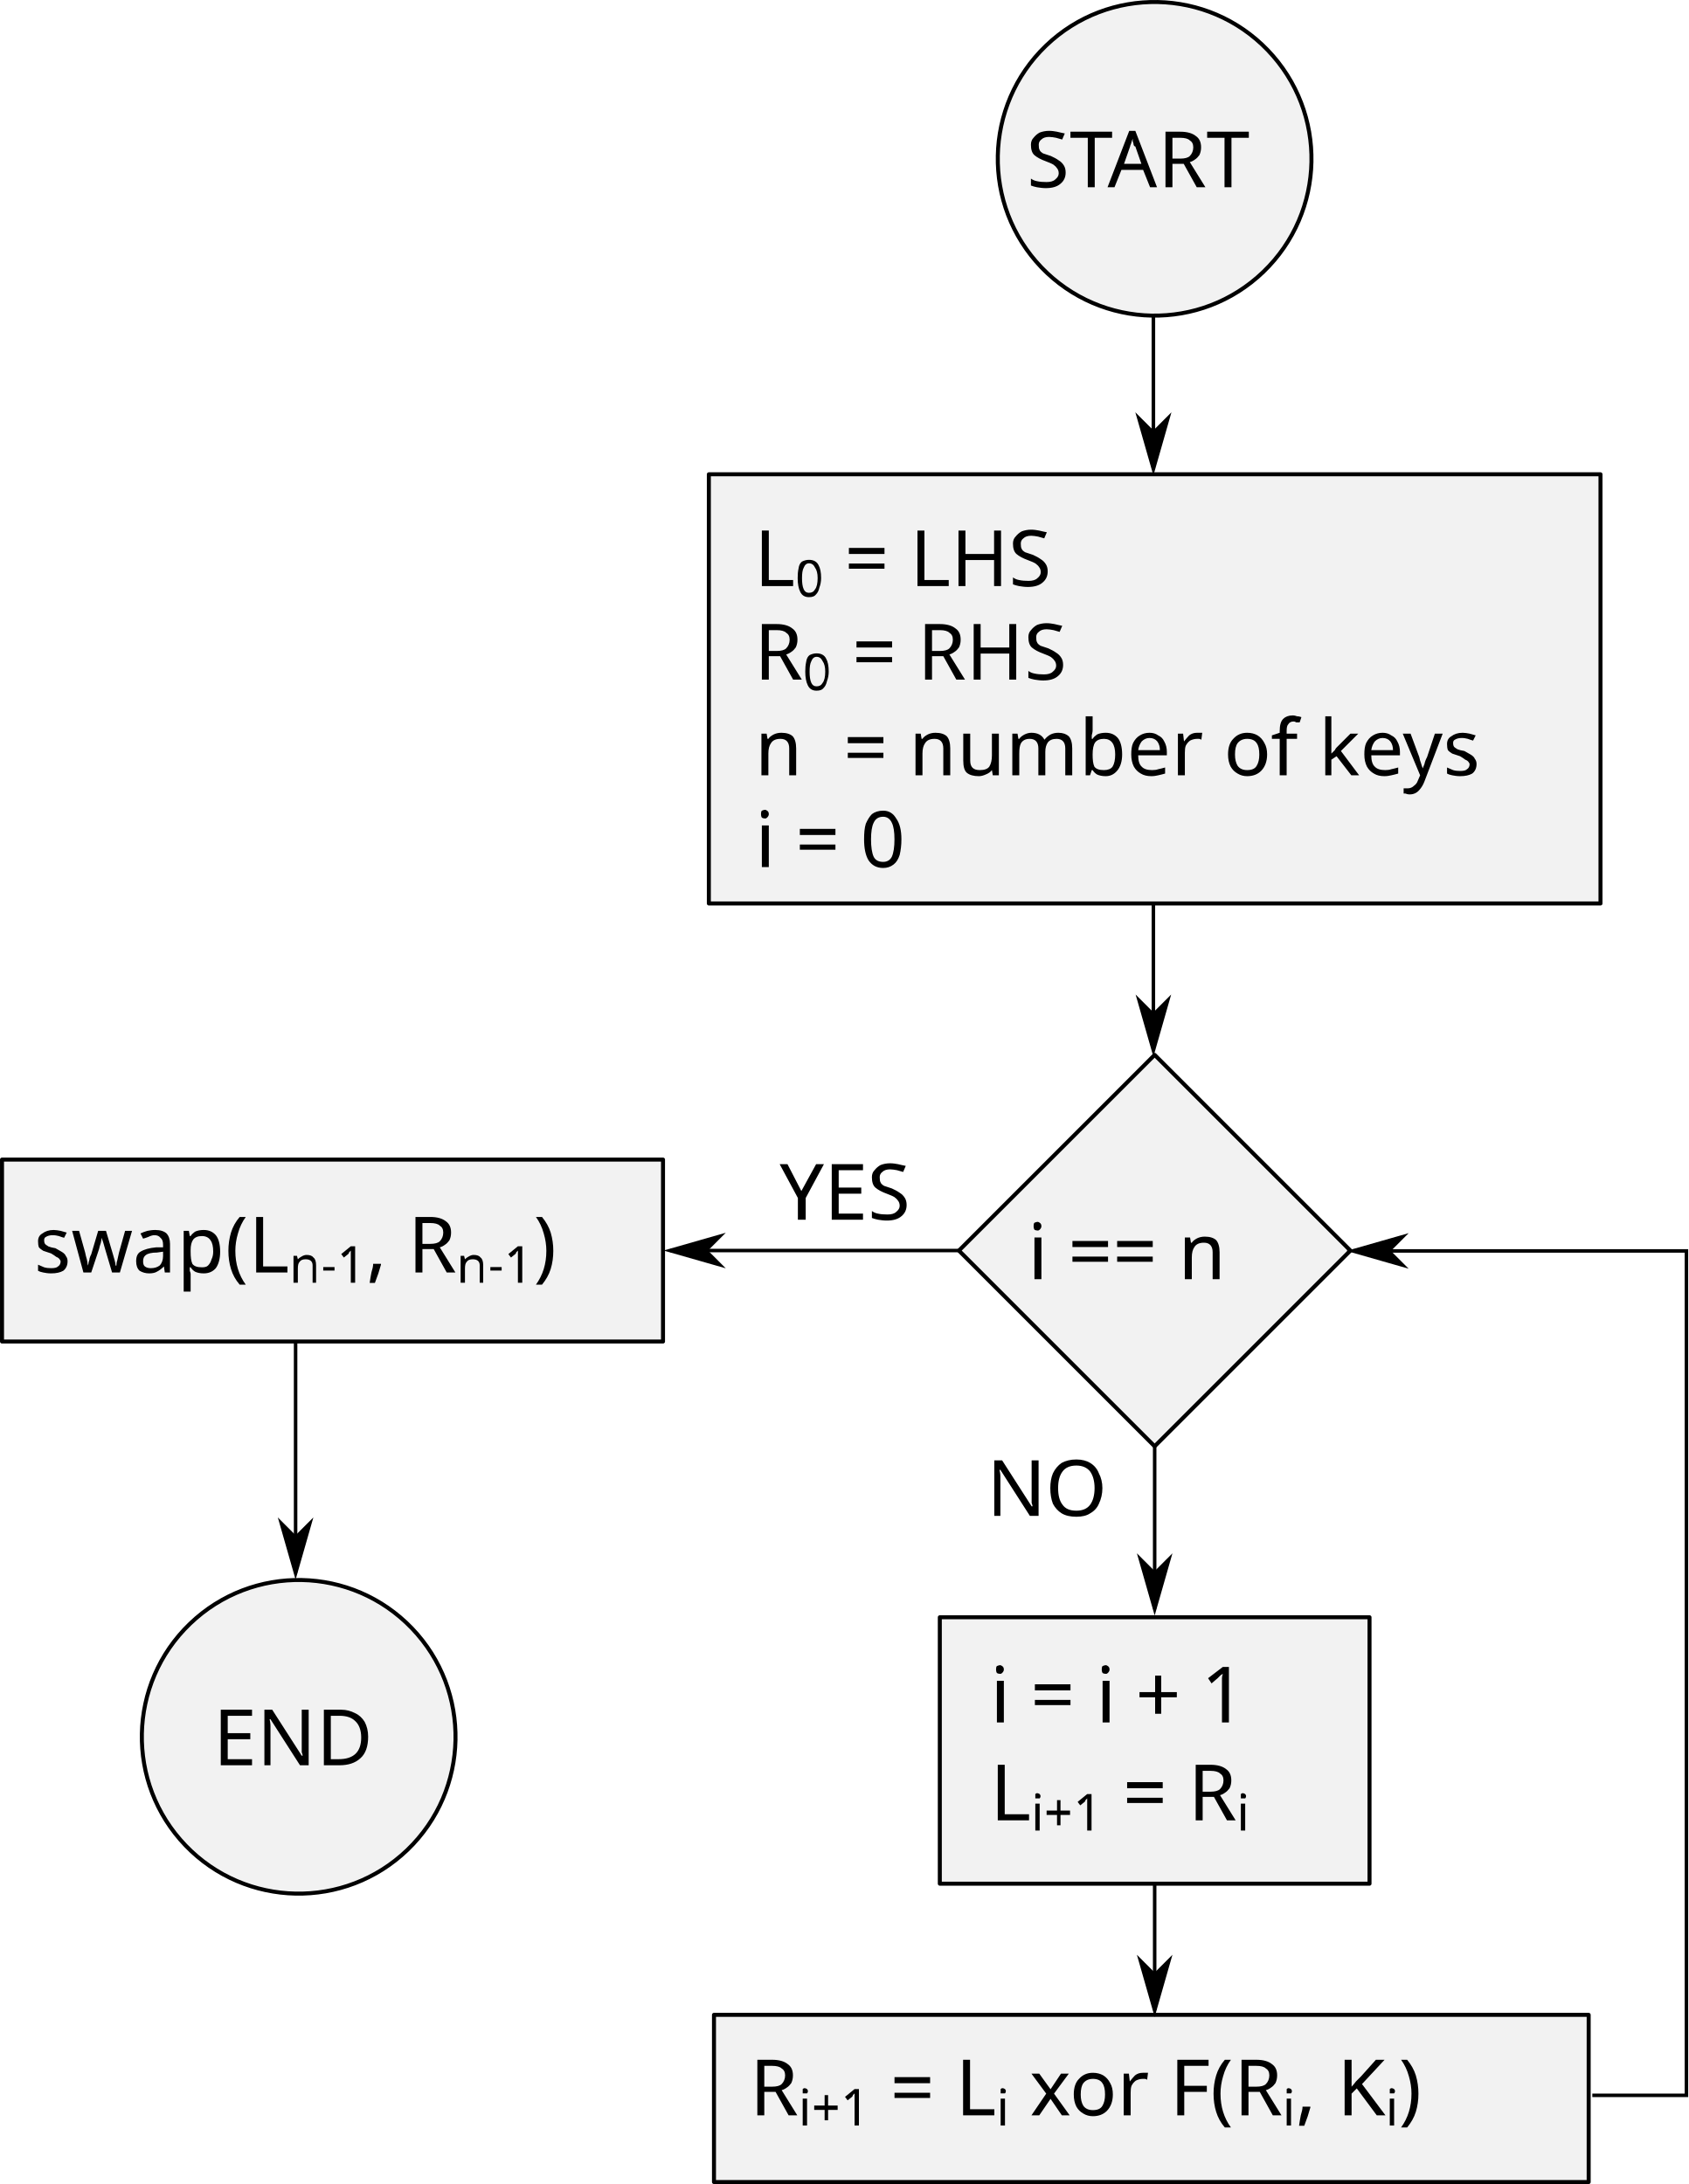
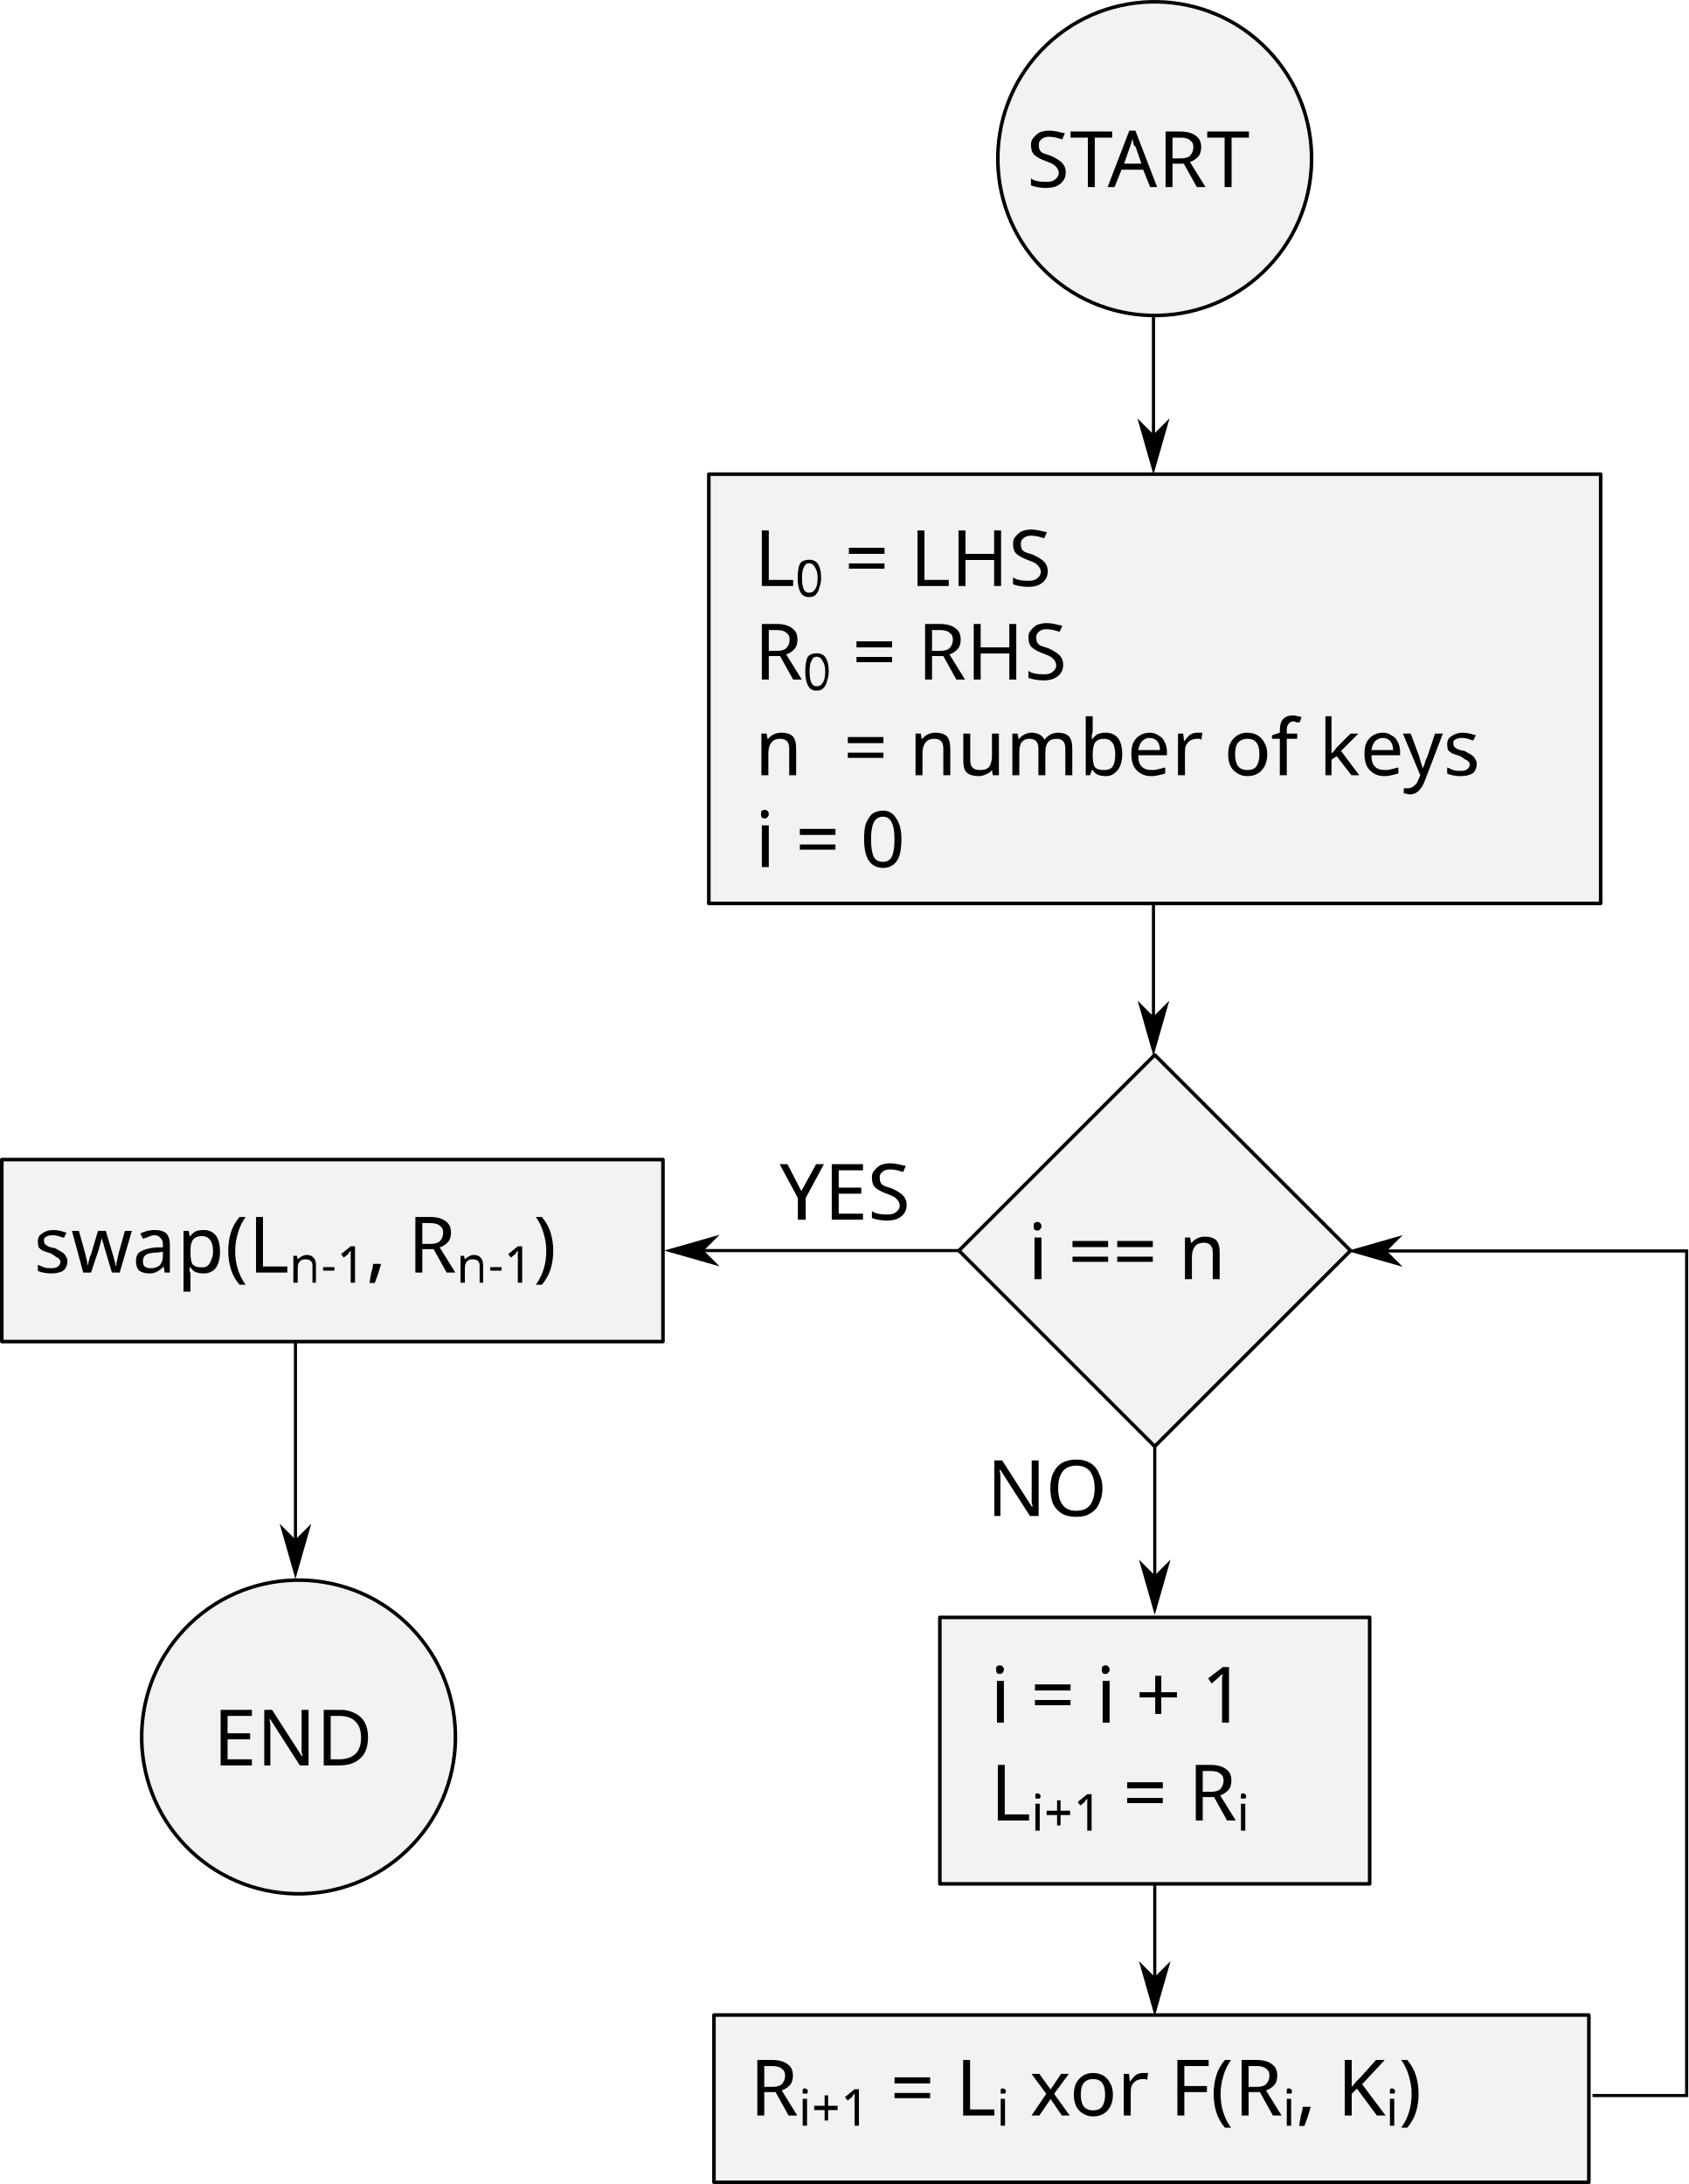
- <svg xmlns="http://www.w3.org/2000/svg" width="80.82mm" height="104.579mm" viewBox="0 0 80.82 104.579" version="1.1" id="svg8">
+ <svg xmlns="http://www.w3.org/2000/svg" id="svg8" version="1.1" viewBox="0 0 90.211 116.728" height="116.728mm" width="90.211mm">
  <defs id="defs2">
-     <marker orient="auto" refY="0" refX="0" id="marker1998" style="overflow:visible">
-       <path id="path1996" d="M 0,0 5,-5 -12.5,0 5,5 Z" style="fill:#000000;fill-opacity:1;fill-rule:evenodd;stroke:#000000;stroke-width:1pt;stroke-opacity:1" transform="matrix(-0.8,0,0,-0.8,-10,0)" />
+     <marker style="overflow:visible" id="marker1998" refX="0" refY="0" orient="auto">
+       <path transform="matrix(-0.8,0,0,-0.8,-10,0)" style="fill:#000000;fill-opacity:1;fill-rule:evenodd;stroke:#000000;stroke-width:1pt;stroke-opacity:1" d="M 0,0 5,-5 -12.5,0 5,5 Z" id="path1996" />
    </marker>
-     <marker style="overflow:visible" id="marker1892" refX="0" refY="0" orient="auto">
-       <path transform="matrix(-0.8,0,0,-0.8,-10,0)" style="fill:#000000;fill-opacity:1;fill-rule:evenodd;stroke:#000000;stroke-width:1pt;stroke-opacity:1" d="M 0,0 5,-5 -12.5,0 5,5 Z" id="path1890" />
+     <marker orient="auto" refY="0" refX="0" id="marker1892" style="overflow:visible">
+       <path id="path1890" d="M 0,0 5,-5 -12.5,0 5,5 Z" style="fill:#000000;fill-opacity:1;fill-rule:evenodd;stroke:#000000;stroke-width:1pt;stroke-opacity:1" transform="matrix(-0.8,0,0,-0.8,-10,0)" />
    </marker>
-     <marker orient="auto" refY="0" refX="0" id="marker1709" style="overflow:visible">
-       <path id="path1707" d="M 0,0 5,-5 -12.5,0 5,5 Z" style="fill:#000000;fill-opacity:1;fill-rule:evenodd;stroke:#000000;stroke-width:1pt;stroke-opacity:1" transform="matrix(-0.8,0,0,-0.8,-10,0)" />
+     <marker style="overflow:visible" id="marker1709" refX="0" refY="0" orient="auto">
+       <path transform="matrix(-0.8,0,0,-0.8,-10,0)" style="fill:#000000;fill-opacity:1;fill-rule:evenodd;stroke:#000000;stroke-width:1pt;stroke-opacity:1" d="M 0,0 5,-5 -12.5,0 5,5 Z" id="path1707" />
    </marker>
-     <marker style="overflow:visible" id="marker1296" refX="0" refY="0" orient="auto">
-       <path transform="matrix(-0.8,0,0,-0.8,-10,0)" style="fill:#000000;fill-opacity:1;fill-rule:evenodd;stroke:#000000;stroke-width:1pt;stroke-opacity:1" d="M 0,0 5,-5 -12.5,0 5,5 Z" id="path1294" />
+     <marker orient="auto" refY="0" refX="0" id="marker1296" style="overflow:visible">
+       <path id="path1294" d="M 0,0 5,-5 -12.5,0 5,5 Z" style="fill:#000000;fill-opacity:1;fill-rule:evenodd;stroke:#000000;stroke-width:1pt;stroke-opacity:1" transform="matrix(-0.8,0,0,-0.8,-10,0)" />
    </marker>
-     <marker orient="auto" refY="0" refX="0" id="Arrow1Send" style="overflow:visible">
-       <path id="path949" d="M 0,0 5,-5 -12.5,0 5,5 Z" style="fill:#000000;fill-opacity:1;fill-rule:evenodd;stroke:#000000;stroke-width:1pt;stroke-opacity:1" transform="matrix(-0.2,0,0,-0.2,-1.2,0)" />
+     <marker style="overflow:visible" id="Arrow1Send" refX="0" refY="0" orient="auto">
+       <path transform="matrix(-0.2,0,0,-0.2,-1.2,0)" style="fill:#000000;fill-opacity:1;fill-rule:evenodd;stroke:#000000;stroke-width:1pt;stroke-opacity:1" d="M 0,0 5,-5 -12.5,0 5,5 Z" id="path949" />
    </marker>
-     <marker orient="auto" refY="0" refX="0" id="Arrow1Mend" style="overflow:visible">
-       <path id="path943" d="M 0,0 5,-5 -12.5,0 5,5 Z" style="fill:#000000;fill-opacity:1;fill-rule:evenodd;stroke:#000000;stroke-width:1pt;stroke-opacity:1" transform="matrix(-0.4,0,0,-0.4,-4,0)" />
+     <marker style="overflow:visible" id="Arrow1Mend" refX="0" refY="0" orient="auto">
+       <path transform="matrix(-0.4,0,0,-0.4,-4,0)" style="fill:#000000;fill-opacity:1;fill-rule:evenodd;stroke:#000000;stroke-width:1pt;stroke-opacity:1" d="M 0,0 5,-5 -12.5,0 5,5 Z" id="path943" />
    </marker>
-     <marker orient="auto" refY="0" refX="0" id="Arrow1Lend" style="overflow:visible">
-       <path id="path937" d="M 0,0 5,-5 -12.5,0 5,5 Z" style="fill:#000000;fill-opacity:1;fill-rule:evenodd;stroke:#000000;stroke-width:1pt;stroke-opacity:1" transform="matrix(-0.8,0,0,-0.8,-10,0)" />
+     <marker style="overflow:visible" id="Arrow1Lend" refX="0" refY="0" orient="auto">
+       <path transform="matrix(-0.8,0,0,-0.8,-10,0)" style="fill:#000000;fill-opacity:1;fill-rule:evenodd;stroke:#000000;stroke-width:1pt;stroke-opacity:1" d="M 0,0 5,-5 -12.5,0 5,5 Z" id="path937" />
    </marker>
-     <marker orient="auto" refY="0" refX="0" id="marker1296-1" style="overflow:visible">
-       <path id="path1294-2" d="M 0,0 5,-5 -12.5,0 5,5 Z" style="fill:#000000;fill-opacity:1;fill-rule:evenodd;stroke:#000000;stroke-width:1pt;stroke-opacity:1" transform="matrix(-0.8,0,0,-0.8,-10,0)" />
+     <marker style="overflow:visible" id="marker1296-1" refX="0" refY="0" orient="auto">
+       <path transform="matrix(-0.8,0,0,-0.8,-10,0)" style="fill:#000000;fill-opacity:1;fill-rule:evenodd;stroke:#000000;stroke-width:1pt;stroke-opacity:1" d="M 0,0 5,-5 -12.5,0 5,5 Z" id="path1294-2" />
    </marker>
-     <marker orient="auto" refY="0" refX="0" id="marker1296-5" style="overflow:visible">
-       <path id="path1294-22" d="M 0,0 5,-5 -12.5,0 5,5 Z" style="fill:#000000;fill-opacity:1;fill-rule:evenodd;stroke:#000000;stroke-width:1pt;stroke-opacity:1" transform="matrix(-0.8,0,0,-0.8,-10,0)" />
+     <marker style="overflow:visible" id="marker1296-5" refX="0" refY="0" orient="auto">
+       <path transform="matrix(-0.8,0,0,-0.8,-10,0)" style="fill:#000000;fill-opacity:1;fill-rule:evenodd;stroke:#000000;stroke-width:1pt;stroke-opacity:1" d="M 0,0 5,-5 -12.5,0 5,5 Z" id="path1294-22" />
    </marker>
  </defs>
-   <g id="layer1" transform="translate(-58.27285,5.666333)">
-     <g transform="matrix(2.659943,0,0,2.659943,-163.8079,-77.39148)" id="g1052">
-       <g transform="translate(3.030264)" id="g890">
-         <path d="m 99.286,27.788 a 2.824,2.824 0 0 1 3.992,0.08 2.824,2.824 0 0 1 -0.08,3.992 2.824,2.824 0 0 1 -3.992,-0.08 2.824,2.824 0 0 1 0.08,-3.992" style="fill:#f2f2f2;stroke:#000000;stroke-width:0.072;stroke-linecap:butt;stroke-linejoin:round;stroke-miterlimit:4;stroke-dasharray:none;paint-order:normal" id="path833" />
-         <text xml:space="preserve" style="font-size:1.409px;line-height:1.25;font-family:sans-serif;-inkscape-font-specification:'sans-serif, Normal';stroke-width:0.117" x="98.937" y="30.336" id="text837">
-           <tspan id="tspan835" x="98.937" y="30.336" style="stroke-width:0.117">START</tspan>
+   <g transform="translate(-53.57822,11.74128)" id="layer1">
+     <g id="g1222">
+       <g transform="matrix(2.969698,0,0,2.969536,-194.3754,-91.82568)" id="g1052" style="stroke-width:0.896">
+         <g transform="translate(3.030264)" id="g890" style="stroke-width:0.896">
+           <path d="m 99.286,27.788 a 2.824,2.824 0 0 1 3.992,0.08 2.824,2.824 0 0 1 -0.08,3.992 2.824,2.824 0 0 1 -3.992,-0.08 2.824,2.824 0 0 1 0.08,-3.992" style="fill:#f2f2f2;stroke:#000000;stroke-width:0.064;stroke-linecap:butt;stroke-linejoin:round;stroke-miterlimit:4;stroke-dasharray:none;paint-order:normal" id="path833" />
+           <text xml:space="preserve" style="font-size:1.409px;line-height:1.25;font-family:sans-serif;-inkscape-font-specification:'sans-serif, Normal';stroke-width:0.105" x="98.937" y="30.336" id="text837">
+             <tspan id="tspan835" x="98.937" y="30.336" style="stroke-width:0.105">START</tspan>
+           </text>
+         </g>
+         <rect y="35.503" x="96.249" height="7.726" width="16.048" id="rect844" style="fill:#f2f2f2;stroke:#000000;stroke-width:0.064;stroke-linecap:butt;stroke-linejoin:round;stroke-miterlimit:4;stroke-dasharray:none;paint-order:normal" />
+         <text xml:space="preserve" style="font-size:1.409px;line-height:1.25;font-family:sans-serif;-inkscape-font-specification:'sans-serif, Normal';stroke-width:0.105" x="97.061" y="37.514" id="text837-5">
+           <tspan id="tspan835-9" x="97.061" y="37.514" style="stroke-width:0.105">L<tspan id="tspan867" style="font-size:65%;baseline-shift:sub;stroke-width:0.105">0</tspan> = LHS</tspan>
        </text>
+         <text id="text873" y="39.2" x="97.061" style="font-size:1.409px;line-height:1.25;font-family:sans-serif;-inkscape-font-specification:'sans-serif, Normal';stroke-width:0.105" xml:space="preserve">
+           <tspan style="stroke-width:0.105" y="39.2" x="97.061" id="tspan871">R<tspan id="tspan875" style="font-size:65%;baseline-shift:sub;stroke-width:0.105">0</tspan> = RHS</tspan>
+         </text>
+         <text xml:space="preserve" style="font-size:1.409px;line-height:1.25;font-family:sans-serif;-inkscape-font-specification:'sans-serif, Normal';stroke-width:0.105" x="97.072" y="40.92" id="text881">
+           <tspan id="tspan879" x="97.072" y="40.92" style="stroke-width:0.105">n  = number of keys</tspan>
+         </text>
+         <text id="text885" y="42.574" x="97.079" style="font-size:1.409px;line-height:1.25;font-family:sans-serif;-inkscape-font-specification:'sans-serif, Normal';stroke-width:0.105" xml:space="preserve">
+           <tspan style="stroke-width:0.105" y="42.574" x="97.079" id="tspan883">i = 0</tspan>
+         </text>
+         <g style="stroke-width:0.064;stroke-miterlimit:4;stroke-dasharray:none" transform="translate(-0.1053791)" id="g917">
+           <path style="fill:#f2f2f2;stroke:#000000;stroke-width:0.064;stroke-linecap:butt;stroke-linejoin:round;stroke-miterlimit:4;stroke-dasharray:none;paint-order:normal" id="path894" d="m 104.378,53.001 -3.523,-3.523 3.523,-3.523 3.523,3.523 z" />
+           <text id="text885-0" y="49.993" x="102.091" style="font-size:1.409px;line-height:1.25;font-family:sans-serif;-inkscape-font-specification:'sans-serif, Normal';stroke-width:0.064;stroke-miterlimit:4;stroke-dasharray:none" xml:space="preserve">
+             <tspan style="stroke-width:0.064;stroke-miterlimit:4;stroke-dasharray:none" y="49.993" x="102.091" id="tspan883-8">i == n</tspan>
+           </text>
+         </g>
+         <path id="path932" d="m 104.25,32.643 v 2.757" style="fill:none;stroke:#000000;stroke-width:0.057;stroke-linecap:butt;stroke-linejoin:miter;stroke-miterlimit:4;stroke-dasharray:none;stroke-opacity:1;marker-end:url(#Arrow1Lend)" />
+         <path style="fill:none;stroke:#000000;stroke-width:0.056;stroke-linecap:butt;stroke-linejoin:miter;stroke-miterlimit:4;stroke-dasharray:none;stroke-opacity:1;marker-end:url(#marker1296)" d="m 104.25,43.226 v 2.64" id="path1292" />
+         <g transform="translate(0,-0.7172896)" id="g1427" style="stroke-width:0.896">
+           <rect style="fill:#f2f2f2;stroke:#000000;stroke-width:0.064;stroke-linecap:butt;stroke-linejoin:round;stroke-miterlimit:4;stroke-dasharray:none;paint-order:normal" id="rect1360" width="11.897" height="3.275" x="83.527" y="48.557" />
+           <text xml:space="preserve" style="font-size:1.409px;line-height:1.25;font-family:sans-serif;-inkscape-font-specification:'sans-serif, Normal';stroke-width:0.105" x="84.096" y="50.588" id="text837-5-3">
+             <tspan id="tspan835-9-0" x="84.096" y="50.588" style="stroke-width:0.105">swap(L<tspan style="font-size:65%;baseline-shift:sub;stroke-width:0.105" id="tspan1394">n-1</tspan>, R<tspan style="font-size:65%;baseline-shift:sub;stroke-width:0.105" id="tspan1396">n-1</tspan>)</tspan>
+           </text>
+         </g>
+         <g id="g890-4" transform="translate(-12.37536,28.4071)" style="stroke-width:0.896">
+           <path id="path833-9" style="fill:#f2f2f2;stroke:#000000;stroke-width:0.064;stroke-linecap:butt;stroke-linejoin:round;stroke-miterlimit:4;stroke-dasharray:none;paint-order:normal" d="m 99.286,27.788 a 2.824,2.824 0 0 1 3.992,0.08 2.824,2.824 0 0 1 -0.08,3.992 2.824,2.824 0 0 1 -3.992,-0.08 2.824,2.824 0 0 1 0.08,-3.992" />
+           <text id="text837-1" y="30.336" x="99.7" style="font-size:1.409px;line-height:1.25;font-family:sans-serif;-inkscape-font-specification:'sans-serif, Normal';stroke-width:0.105" xml:space="preserve">
+             <tspan style="stroke-width:0.105" y="30.336" x="99.7" id="tspan835-4">END</tspan>
+           </text>
+         </g>
+         <path id="path1292-3" d="M 100.749,49.477 H 95.556" style="fill:none;stroke:#000000;stroke-width:0.056;stroke-linecap:butt;stroke-linejoin:miter;stroke-miterlimit:4;stroke-dasharray:none;stroke-opacity:1;marker-end:url(#marker1296-1)" />
+         <path id="path1292-5" d="m 88.811,51.119 v 4.16" style="fill:none;stroke:#000000;stroke-width:0.056;stroke-linecap:butt;stroke-linejoin:miter;stroke-miterlimit:4;stroke-dasharray:none;stroke-opacity:1;marker-end:url(#marker1296-5)" />
+         <text xml:space="preserve" style="font-size:1.409px;line-height:1.25;font-family:sans-serif;-inkscape-font-specification:'sans-serif, Normal';stroke-width:0.105" x="97.524" y="48.921" id="text885-09">
+           <tspan id="tspan883-7" x="97.524" y="48.921" style="stroke-width:0.105">YES</tspan>
+         </text>
+         <rect style="fill:#f2f2f2;stroke:#000000;stroke-width:0.064;stroke-linecap:butt;stroke-linejoin:round;stroke-miterlimit:4;stroke-dasharray:none;paint-order:normal" id="rect1360-3" width="7.734" height="4.796" x="100.406" y="56.079" />
+         <text xml:space="preserve" style="font-size:1.409px;line-height:1.25;font-family:sans-serif;-inkscape-font-specification:'sans-serif, Normal';stroke-width:0.105" x="101.309" y="57.972" id="text837-5-3-6">
+           <tspan id="tspan835-9-0-0" x="101.309" y="57.972" style="stroke-width:0.105">i = i + 1</tspan>
+           <tspan id="tspan1812" x="101.309" y="59.733" style="stroke-width:0.105">L<tspan id="tspan1861" style="font-size:65%;baseline-shift:sub;stroke-width:0.105">i+1</tspan> = R<tspan id="tspan1863" style="font-size:65%;baseline-shift:sub;stroke-width:0.105">i</tspan>
+           </tspan>
+         </text>
+         <path id="path1705" d="m 104.273,53.001 v 2.924" style="fill:none;stroke:#000000;stroke-width:0.056;stroke-linecap:butt;stroke-linejoin:miter;stroke-miterlimit:4;stroke-dasharray:none;stroke-opacity:1;marker-end:url(#marker1709)" />
+         <text id="text885-09-0" y="54.253" x="101.246" style="font-size:1.409px;line-height:1.25;font-family:sans-serif;-inkscape-font-specification:'sans-serif, Normal';stroke-width:0.105" xml:space="preserve">
+           <tspan style="stroke-width:0.105" y="54.253" x="101.246" id="tspan883-7-3">NO</tspan>
+         </text>
+         <g transform="translate(-17.06563,9.458854)" id="g1880" style="stroke-width:0.896">
+           <rect style="fill:#f2f2f2;stroke:#000000;stroke-width:0.064;stroke-linecap:butt;stroke-linejoin:round;stroke-miterlimit:4;stroke-dasharray:none;paint-order:normal" id="rect1830" width="15.743" height="3.01" x="113.407" y="53.777" />
+           <text xml:space="preserve" style="font-size:1.409px;line-height:1.25;font-family:sans-serif;-inkscape-font-specification:'sans-serif, Normal';stroke-width:0.105" x="114.048" y="55.586" id="text837-5-3-6-8">
+             <tspan id="tspan1812-6" x="114.048" y="55.586" style="stroke-width:0.105">R<tspan style="font-size:65%;baseline-shift:sub;stroke-width:0.105" id="tspan1865">i+1</tspan> = L<tspan style="font-size:65%;baseline-shift:sub;stroke-width:0.105" id="tspan1867">i</tspan> xor F(R<tspan style="font-size:65%;baseline-shift:sub;stroke-width:0.105" id="tspan1869">i</tspan>, K<tspan style="font-size:65%;baseline-shift:sub;stroke-width:0.105" id="tspan1871">i</tspan>)</tspan>
+           </text>
+         </g>
+         <path style="fill:none;stroke:#000000;stroke-width:0.056;stroke-linecap:butt;stroke-linejoin:miter;stroke-miterlimit:4;stroke-dasharray:none;stroke-opacity:1;marker-end:url(#marker1892)" d="m 104.273,60.855 v 2.297" id="path1888" />
+         <path id="path1982" d="m 112.15,64.685 h 1.694 V 49.484 h -5.997" style="fill:none;stroke:#000000;stroke-width:0.056;stroke-linecap:butt;stroke-linejoin:miter;stroke-miterlimit:4;stroke-dasharray:none;stroke-opacity:1;marker-end:url(#marker1998)" />
      </g>
-       <rect y="35.503" x="96.249" height="7.726" width="16.048" id="rect844" style="fill:#f2f2f2;stroke:#000000;stroke-width:0.072;stroke-linecap:butt;stroke-linejoin:round;stroke-miterlimit:4;stroke-dasharray:none;paint-order:normal" />
-       <text xml:space="preserve" style="font-size:1.409px;line-height:1.25;font-family:sans-serif;-inkscape-font-specification:'sans-serif, Normal';stroke-width:0.117" x="97.061" y="37.514" id="text837-5">
-         <tspan id="tspan835-9" x="97.061" y="37.514" style="stroke-width:0.117">L<tspan id="tspan867" style="font-size:65%;baseline-shift:sub">0</tspan> = LHS</tspan>
-       </text>
-       <text id="text873" y="39.2" x="97.061" style="font-size:1.409px;line-height:1.25;font-family:sans-serif;-inkscape-font-specification:'sans-serif, Normal';stroke-width:0.117" xml:space="preserve">
-         <tspan style="stroke-width:0.117" y="39.2" x="97.061" id="tspan871">R<tspan id="tspan875" style="font-size:65%;baseline-shift:sub">0</tspan> = RHS</tspan>
-       </text>
-       <text xml:space="preserve" style="font-size:1.409px;line-height:1.25;font-family:sans-serif;-inkscape-font-specification:'sans-serif, Normal';stroke-width:0.117" x="97.072" y="40.92" id="text881">
-         <tspan id="tspan879" x="97.072" y="40.92" style="stroke-width:0.117">n  = number of keys</tspan>
-       </text>
-       <text id="text885" y="42.574" x="97.079" style="font-size:1.409px;line-height:1.25;font-family:sans-serif;-inkscape-font-specification:'sans-serif, Normal';stroke-width:0.117" xml:space="preserve">
-         <tspan style="stroke-width:0.117" y="42.574" x="97.079" id="tspan883">i = 0</tspan>
-       </text>
-       <g style="stroke-width:0.072;stroke-miterlimit:4;stroke-dasharray:none" transform="translate(-0.1053791)" id="g917">
-         <path style="fill:#f2f2f2;stroke:#000000;stroke-width:0.072;stroke-linecap:butt;stroke-linejoin:round;stroke-miterlimit:4;stroke-dasharray:none;paint-order:normal" id="path894" d="m 104.378,53.001 -3.523,-3.523 3.523,-3.523 3.523,3.523 z" />
-         <text id="text885-0" y="49.993" x="102.091" style="font-size:1.409px;line-height:1.25;font-family:sans-serif;-inkscape-font-specification:'sans-serif, Normal';stroke-width:0.072;stroke-miterlimit:4;stroke-dasharray:none" xml:space="preserve">
-           <tspan style="stroke-width:0.072;stroke-miterlimit:4;stroke-dasharray:none" y="49.993" x="102.091" id="tspan883-8">i == n</tspan>
-         </text>
-       </g>
-       <path id="path932" d="m 104.25,32.643 v 2.757" style="fill:none;stroke:#000000;stroke-width:0.064;stroke-linecap:butt;stroke-linejoin:miter;stroke-miterlimit:4;stroke-dasharray:none;stroke-opacity:1;marker-end:url(#Arrow1Lend)" />
-       <path style="fill:none;stroke:#000000;stroke-width:0.063;stroke-linecap:butt;stroke-linejoin:miter;stroke-miterlimit:4;stroke-dasharray:none;stroke-opacity:1;marker-end:url(#marker1296)" d="m 104.25,43.226 v 2.64" id="path1292" />
-       <g transform="translate(0,-0.7172896)" id="g1427">
-         <rect style="fill:#f2f2f2;stroke:#000000;stroke-width:0.072;stroke-linecap:butt;stroke-linejoin:round;stroke-miterlimit:4;stroke-dasharray:none;paint-order:normal" id="rect1360" width="11.897" height="3.275" x="83.527" y="48.557" />
-         <text xml:space="preserve" style="font-size:1.409px;line-height:1.25;font-family:sans-serif;-inkscape-font-specification:'sans-serif, Normal';stroke-width:0.117" x="84.096" y="50.588" id="text837-5-3">
-           <tspan id="tspan835-9-0" x="84.096" y="50.588" style="stroke-width:0.117">swap(L<tspan style="font-size:65%;baseline-shift:sub" id="tspan1394">n-1</tspan>, R<tspan style="font-size:65%;baseline-shift:sub" id="tspan1396">n-1</tspan>)</tspan>
-         </text>
-       </g>
-       <g id="g890-4" transform="translate(-12.37536,28.4071)">
-         <path id="path833-9" style="fill:#f2f2f2;stroke:#000000;stroke-width:0.072;stroke-linecap:butt;stroke-linejoin:round;stroke-miterlimit:4;stroke-dasharray:none;paint-order:normal" d="m 99.286,27.788 a 2.824,2.824 0 0 1 3.992,0.08 2.824,2.824 0 0 1 -0.08,3.992 2.824,2.824 0 0 1 -3.992,-0.08 2.824,2.824 0 0 1 0.08,-3.992" />
-         <text id="text837-1" y="30.336" x="99.7" style="font-size:1.409px;line-height:1.25;font-family:sans-serif;-inkscape-font-specification:'sans-serif, Normal';stroke-width:0.117" xml:space="preserve">
-           <tspan style="stroke-width:0.117" y="30.336" x="99.7" id="tspan835-4">END</tspan>
-         </text>
-       </g>
-       <path id="path1292-3" d="M 100.749,49.477 H 95.556" style="fill:none;stroke:#000000;stroke-width:0.063;stroke-linecap:butt;stroke-linejoin:miter;stroke-miterlimit:4;stroke-dasharray:none;stroke-opacity:1;marker-end:url(#marker1296-1)" />
-       <path id="path1292-5" d="m 88.811,51.119 v 4.16" style="fill:none;stroke:#000000;stroke-width:0.063;stroke-linecap:butt;stroke-linejoin:miter;stroke-miterlimit:4;stroke-dasharray:none;stroke-opacity:1;marker-end:url(#marker1296-5)" />
-       <text xml:space="preserve" style="font-size:1.409px;line-height:1.25;font-family:sans-serif;-inkscape-font-specification:'sans-serif, Normal';stroke-width:0.117" x="97.524" y="48.921" id="text885-09">
-         <tspan id="tspan883-7" x="97.524" y="48.921" style="stroke-width:0.117">YES</tspan>
-       </text>
-       <rect style="fill:#f2f2f2;stroke:#000000;stroke-width:0.072;stroke-linecap:butt;stroke-linejoin:round;stroke-miterlimit:4;stroke-dasharray:none;paint-order:normal" id="rect1360-3" width="7.734" height="4.796" x="100.406" y="56.079" />
-       <text xml:space="preserve" style="font-size:1.409px;line-height:1.25;font-family:sans-serif;-inkscape-font-specification:'sans-serif, Normal';stroke-width:0.117" x="101.309" y="57.972" id="text837-5-3-6">
-         <tspan id="tspan835-9-0-0" x="101.309" y="57.972" style="stroke-width:0.117">i = i + 1</tspan>
-         <tspan id="tspan1812" x="101.309" y="59.733" style="stroke-width:0.117">L<tspan id="tspan1861" style="font-size:65%;baseline-shift:sub">i+1</tspan> = R<tspan id="tspan1863" style="font-size:65%;baseline-shift:sub">i</tspan>
-         </tspan>
-       </text>
-       <path id="path1705" d="m 104.273,53.001 v 2.924" style="fill:none;stroke:#000000;stroke-width:0.063;stroke-linecap:butt;stroke-linejoin:miter;stroke-miterlimit:4;stroke-dasharray:none;stroke-opacity:1;marker-end:url(#marker1709)" />
-       <text id="text885-09-0" y="54.253" x="101.246" style="font-size:1.409px;line-height:1.25;font-family:sans-serif;-inkscape-font-specification:'sans-serif, Normal';stroke-width:0.117" xml:space="preserve">
-         <tspan style="stroke-width:0.117" y="54.253" x="101.246" id="tspan883-7-3">NO</tspan>
-       </text>
-       <g transform="translate(-17.06563,9.458854)" id="g1880">
-         <rect style="fill:#f2f2f2;stroke:#000000;stroke-width:0.072;stroke-linecap:butt;stroke-linejoin:round;stroke-miterlimit:4;stroke-dasharray:none;paint-order:normal" id="rect1830" width="15.743" height="3.01" x="113.407" y="53.777" />
-         <text xml:space="preserve" style="font-size:1.409px;line-height:1.25;font-family:sans-serif;-inkscape-font-specification:'sans-serif, Normal';stroke-width:0.117" x="114.048" y="55.586" id="text837-5-3-6-8">
-           <tspan id="tspan1812-6" x="114.048" y="55.586" style="stroke-width:0.117">R<tspan style="font-size:65%;baseline-shift:sub" id="tspan1865">i+1</tspan> = L<tspan style="font-size:65%;baseline-shift:sub" id="tspan1867">i</tspan> xor F(R<tspan style="font-size:65%;baseline-shift:sub" id="tspan1869">i</tspan>, K<tspan style="font-size:65%;baseline-shift:sub" id="tspan1871">i</tspan>)</tspan>
-         </text>
-       </g>
-       <path style="fill:none;stroke:#000000;stroke-width:0.063;stroke-linecap:butt;stroke-linejoin:miter;stroke-miterlimit:4;stroke-dasharray:none;stroke-opacity:1;marker-end:url(#marker1892)" d="m 104.273,60.855 v 2.297" id="path1888" />
-       <path id="path1982" d="m 112.15,64.685 h 1.694 V 49.484 h -5.997" style="fill:none;stroke:#000000;stroke-width:0.063;stroke-linecap:butt;stroke-linejoin:miter;stroke-miterlimit:4;stroke-dasharray:none;stroke-opacity:1;marker-end:url(#marker1998)" />
    </g>
  </g>
</svg>
